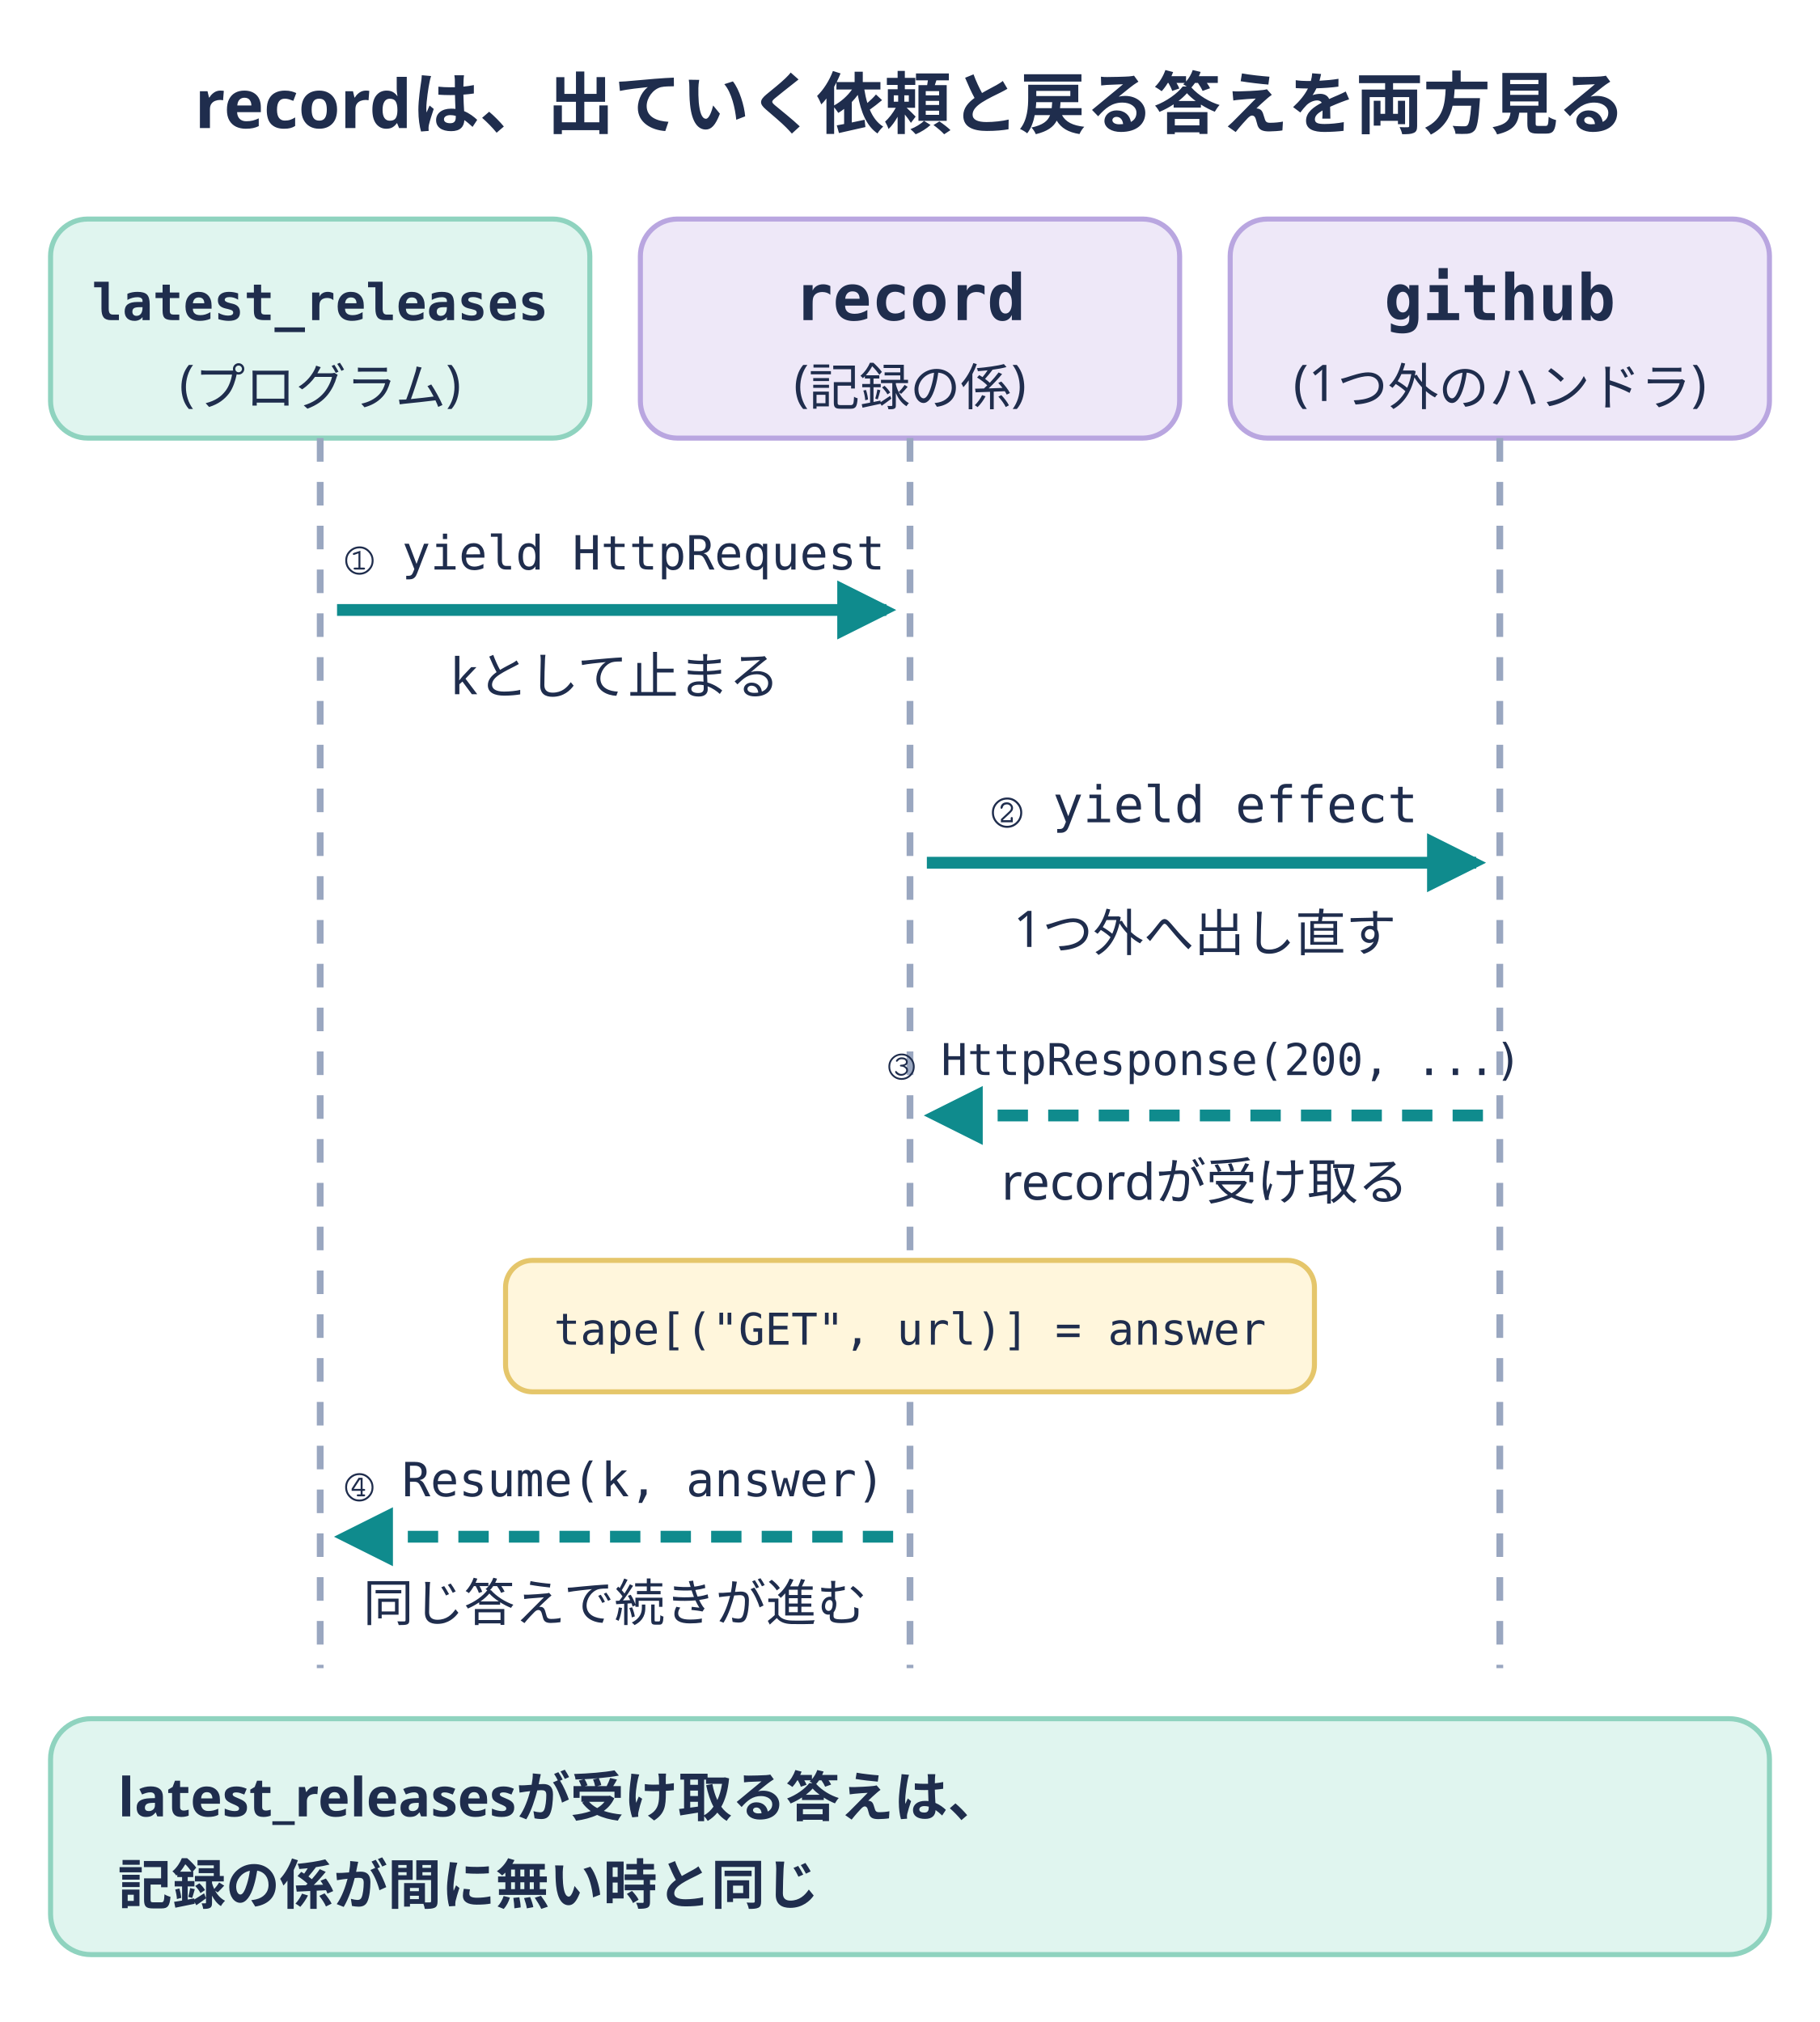
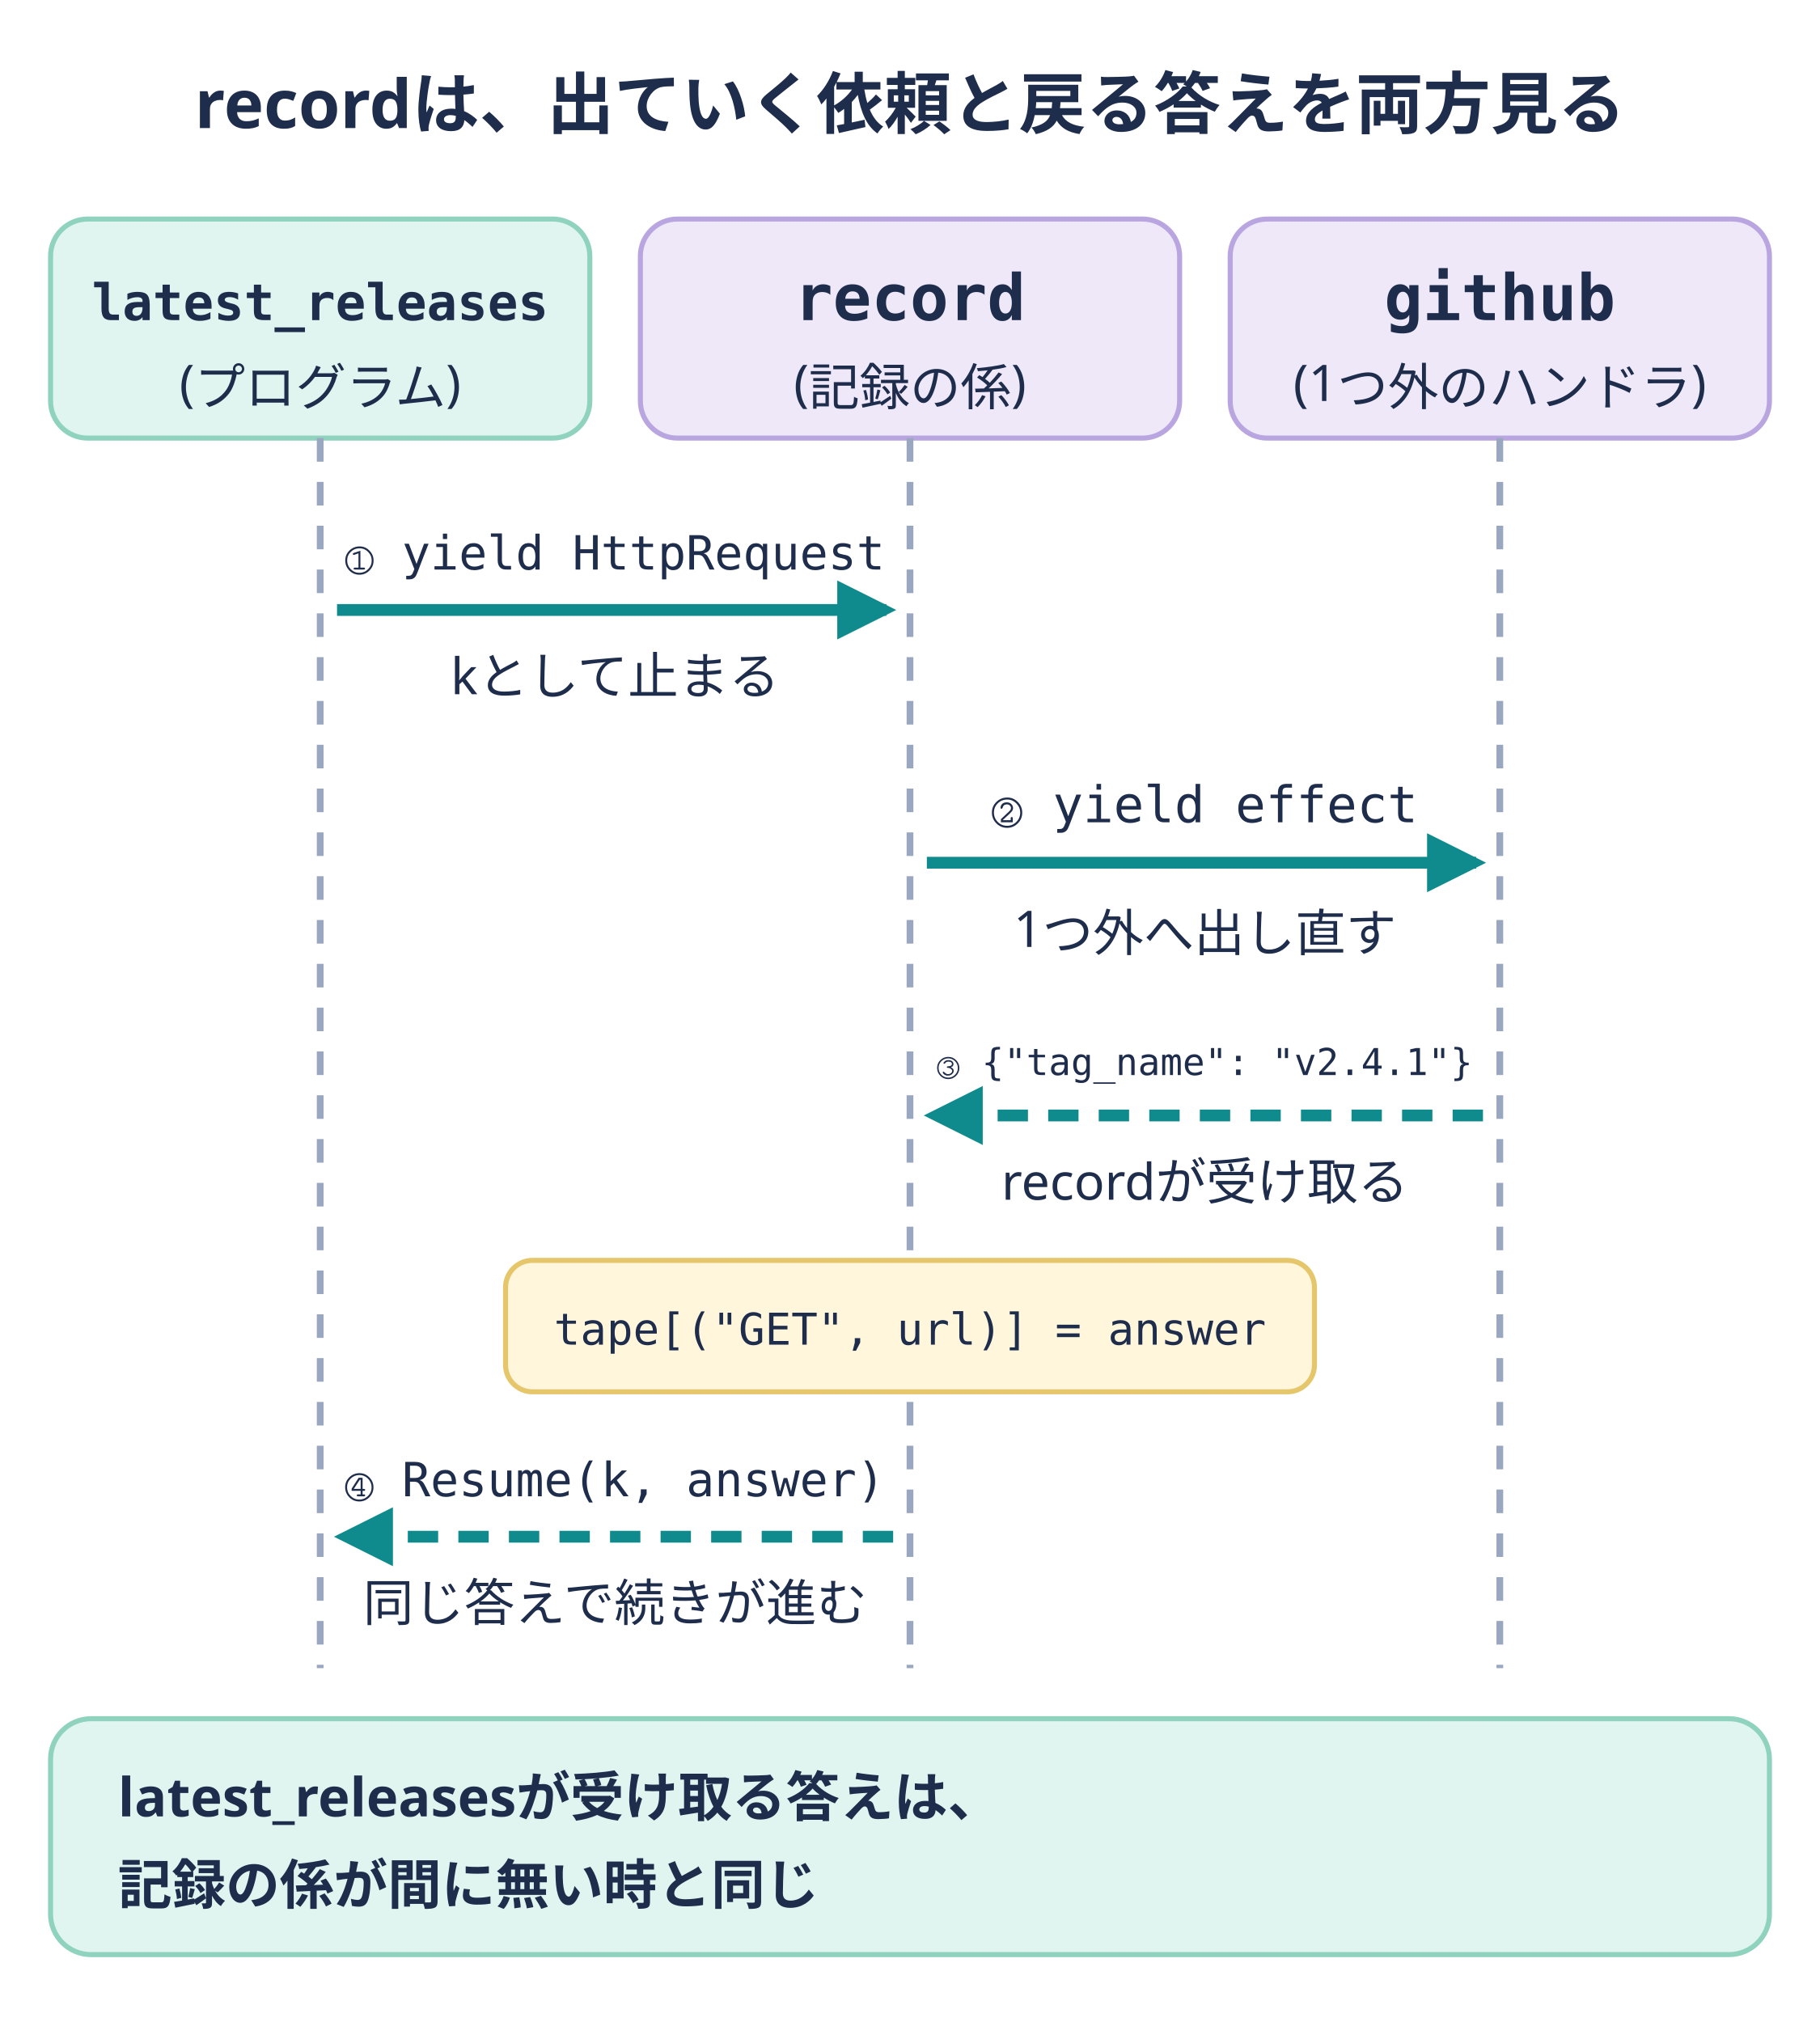
<svg xmlns="http://www.w3.org/2000/svg" width="1080" height="1200" viewBox="0 0 1080 1200">
  <defs>
    <marker id="arrow" viewBox="0 0 12 12" refX="10" refY="6" markerWidth="5" markerHeight="5" orient="auto">
      <path d="M0,0 L12,6 L0,12 z" fill="#0f8b8d" />
    </marker>
    <style>
      .ja { font-family: "IPAGothic", sans-serif; fill: #1f2d4d; }
      .code { font-family: "DejaVu Sans Mono", "IPAGothic", monospace; fill: #1f2d4d; }
      .life { stroke: #9aa7c0; stroke-width: 4; stroke-dasharray: 14 12; }
      .call { stroke: #0f8b8d; stroke-width: 7; fill: none; }
      .back { stroke: #0f8b8d; stroke-width: 7; fill: none; stroke-dasharray: 18 12; }
    </style>
  </defs>
  <rect width="1080" height="1200" fill="#ffffff" />
  <text class="ja" x="540" y="76" font-size="40" font-weight="bold" text-anchor="middle">recordは、出ていく依頼と戻る答えを両方見る</text>
  <rect x="30" y="130" width="320" height="130" rx="22" fill="#e0f5ef" stroke="#8fd3bf" stroke-width="3" />
  <text class="code" x="190" y="190" font-size="30" font-weight="bold" text-anchor="middle">latest_releases</text>
  <text class="ja" x="190" y="238" font-size="30" text-anchor="middle">(プログラム)</text>
  <rect x="380" y="130" width="320" height="130" rx="22" fill="#eee8f8" stroke="#b9a6e0" stroke-width="3" />
  <text class="code" x="540" y="190" font-size="38" font-weight="bold" text-anchor="middle">record</text>
  <text class="ja" x="540" y="238" font-size="30" text-anchor="middle">(記録の係)</text>
  <rect x="730" y="130" width="320" height="130" rx="22" fill="#eee8f8" stroke="#b9a6e0" stroke-width="3" />
  <text class="code" x="890" y="190" font-size="38" font-weight="bold" text-anchor="middle">github</text>
  <text class="ja" x="890" y="238" font-size="30" text-anchor="middle">(1つ外のハンドラ)</text>
  <line class="life" x1="190" y1="260" x2="190" y2="990" />
  <line class="life" x1="540" y1="260" x2="540" y2="990" />
  <line class="life" x1="890" y1="260" x2="890" y2="990" />
  <text class="code" x="365" y="338" font-size="28" text-anchor="middle">① yield HttpRequest</text>
  <line class="call" x1="200" y1="362" x2="526" y2="362" marker-end="url(#arrow)" />
  <text class="ja" x="365" y="412" font-size="30" text-anchor="middle">kとして止まる</text>
  <text class="code" x="715" y="488" font-size="30" text-anchor="middle">② yield effect</text>
  <line class="call" x1="550" y1="512" x2="876" y2="512" marker-end="url(#arrow)" />
  <text class="ja" x="715" y="562" font-size="30" text-anchor="middle">1つ外へ出し直す</text>
-   <text class="code" x="715" y="638" font-size="26" text-anchor="middle">③ HttpResponse(200, ...)</text>
+   <text class="code" x="715" y="638" font-size="22" text-anchor="middle">③ {"tag_name": "v2.4.1"}</text>
  <line class="back" x1="880" y1="662" x2="554" y2="662" marker-end="url(#arrow)" />
  <text class="ja" x="715" y="712" font-size="30" text-anchor="middle">recordが受け取る</text>
  <rect x="300" y="748" width="480" height="78" rx="16" fill="#fff6dc" stroke="#e5c66b" stroke-width="3" />
  <text class="code" x="540" y="798" font-size="26" text-anchor="middle">tape[("GET", url)] = answer</text>
  <text class="code" x="365" y="888" font-size="28" text-anchor="middle">④ Resume(k, answer)</text>
  <line class="back" x1="530" y1="912" x2="204" y2="912" marker-end="url(#arrow)" />
  <text class="ja" x="365" y="962" font-size="30" text-anchor="middle">同じ答えで続きが進む</text>
  <rect x="30" y="1020" width="1020" height="140" rx="24" fill="#e0f5ef" stroke="#8fd3bf" stroke-width="3" />
  <text class="ja" x="70" y="1078" font-size="32" font-weight="bold">latest_releasesが受け取る答えは、</text>
  <text class="ja" x="70" y="1130" font-size="32" font-weight="bold">記録の係が間に無い時と同じ</text>
</svg>
